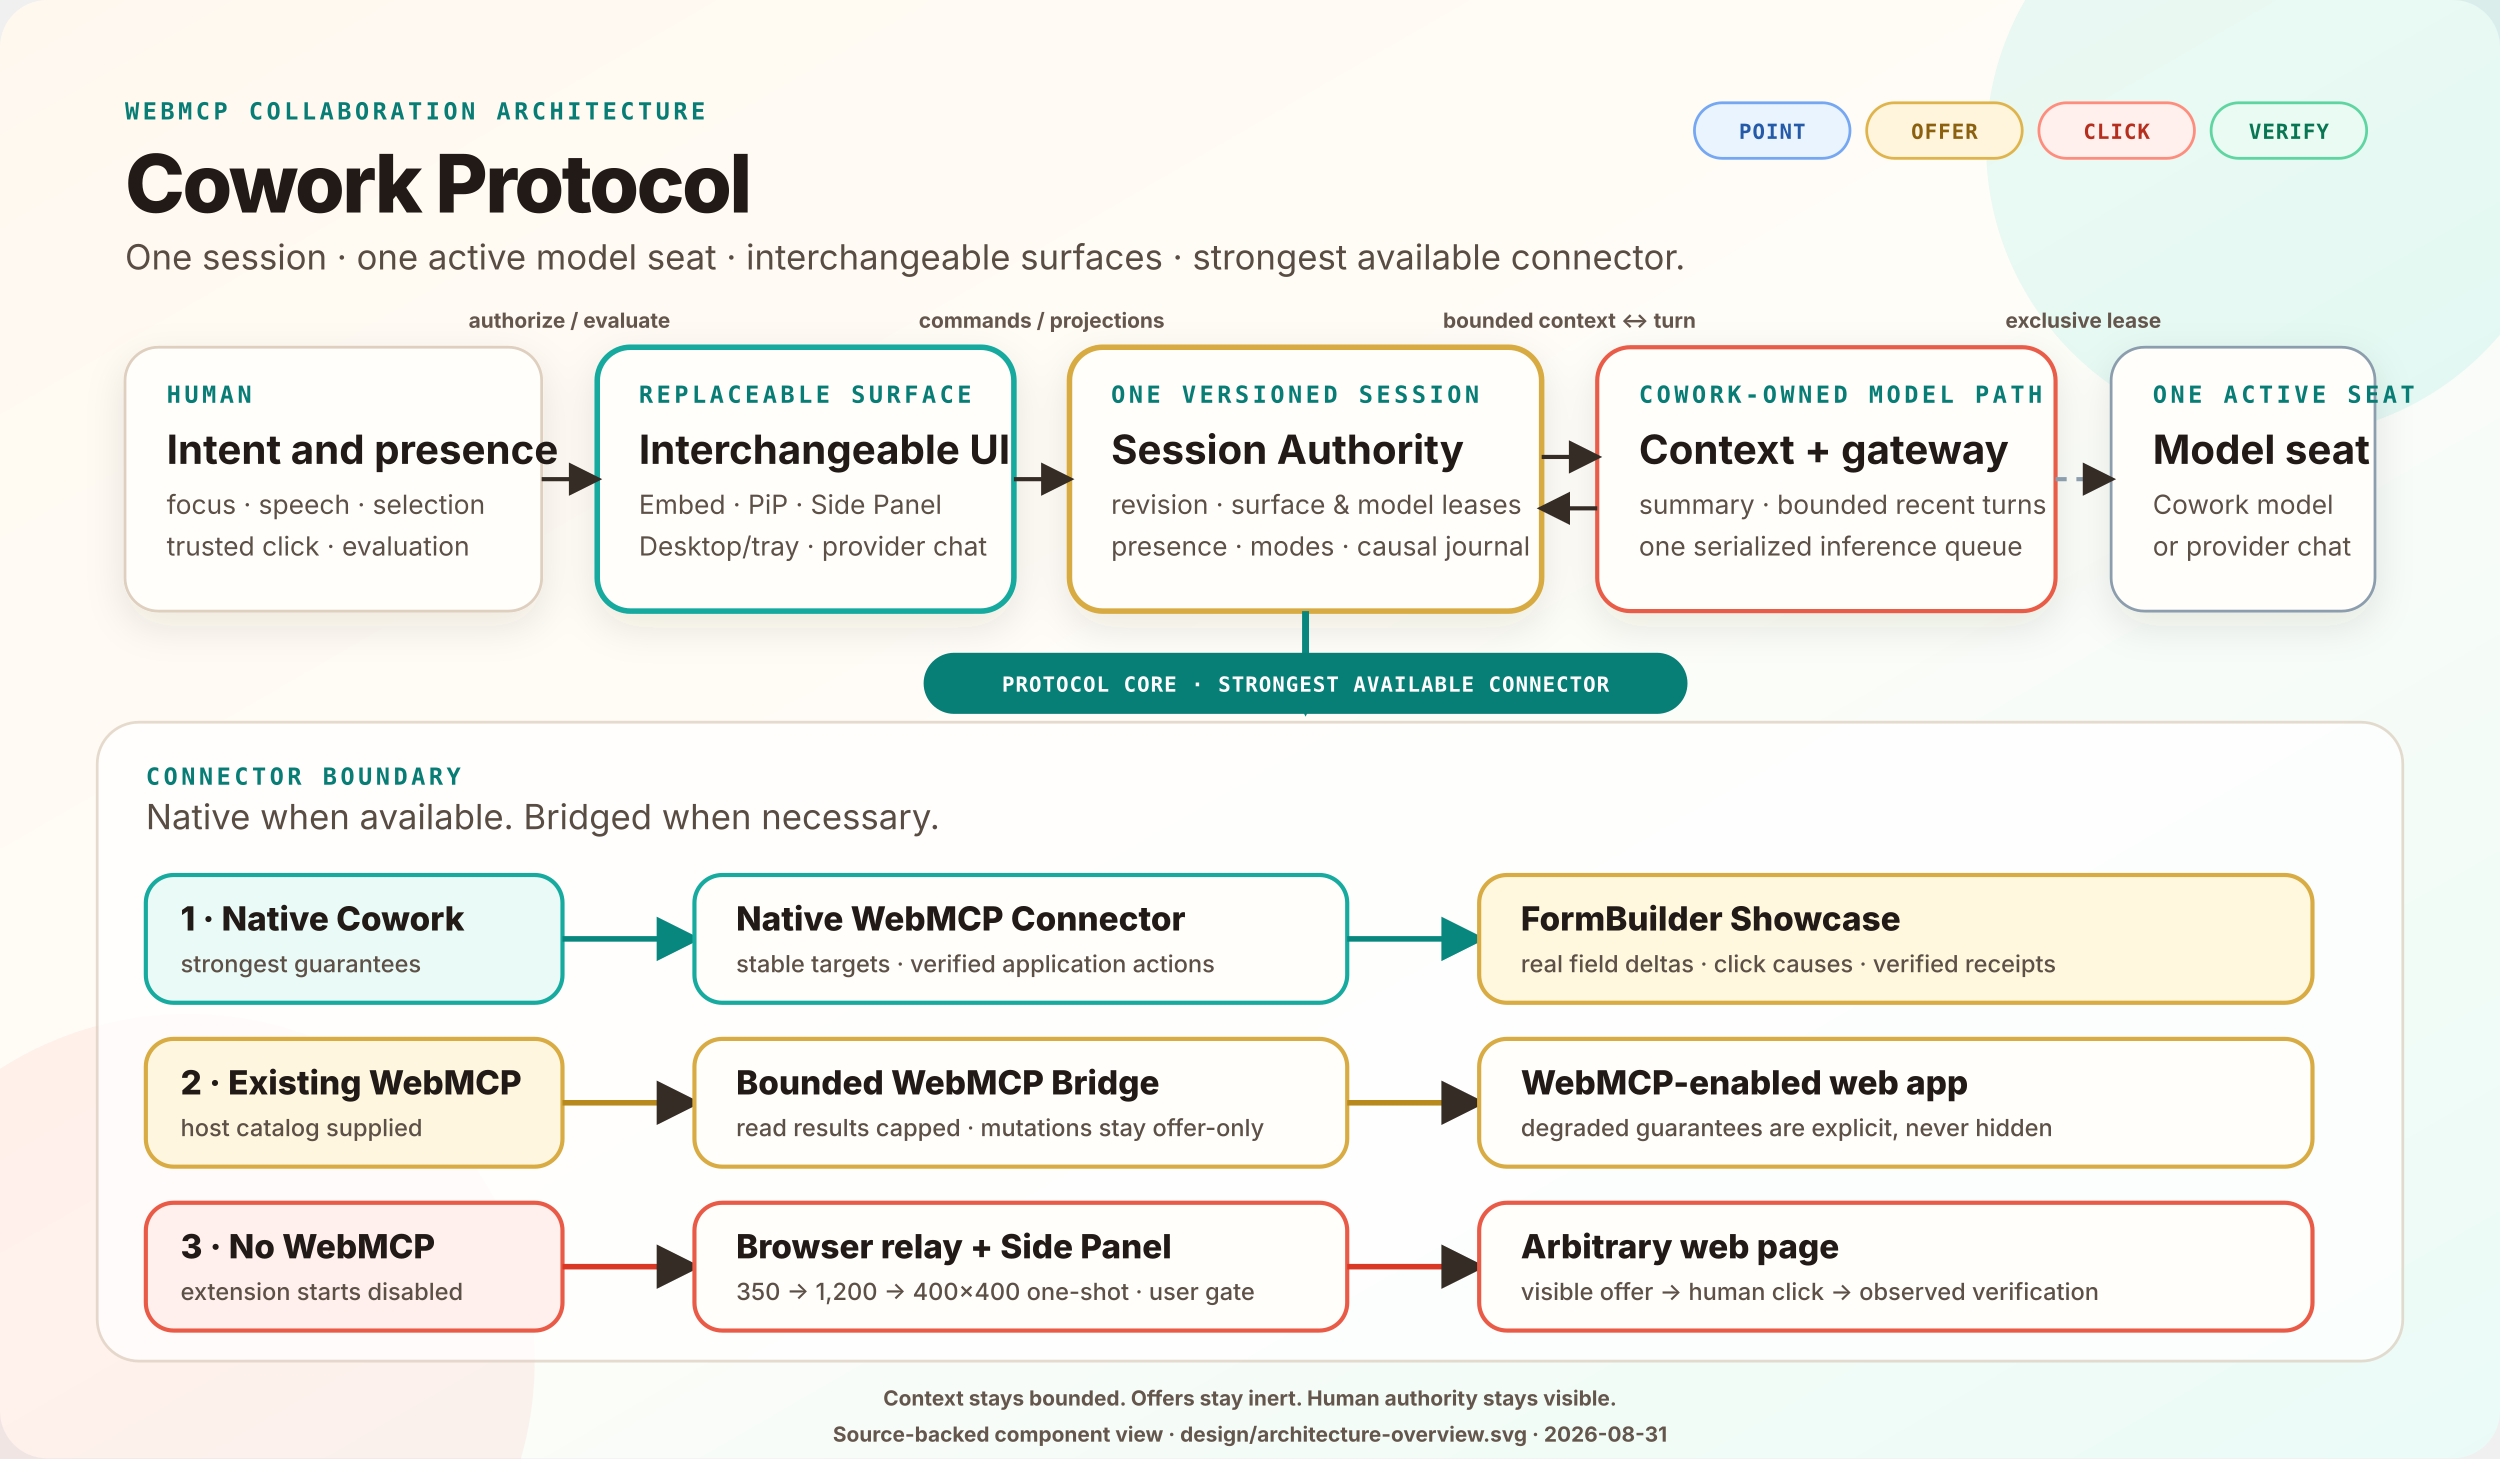
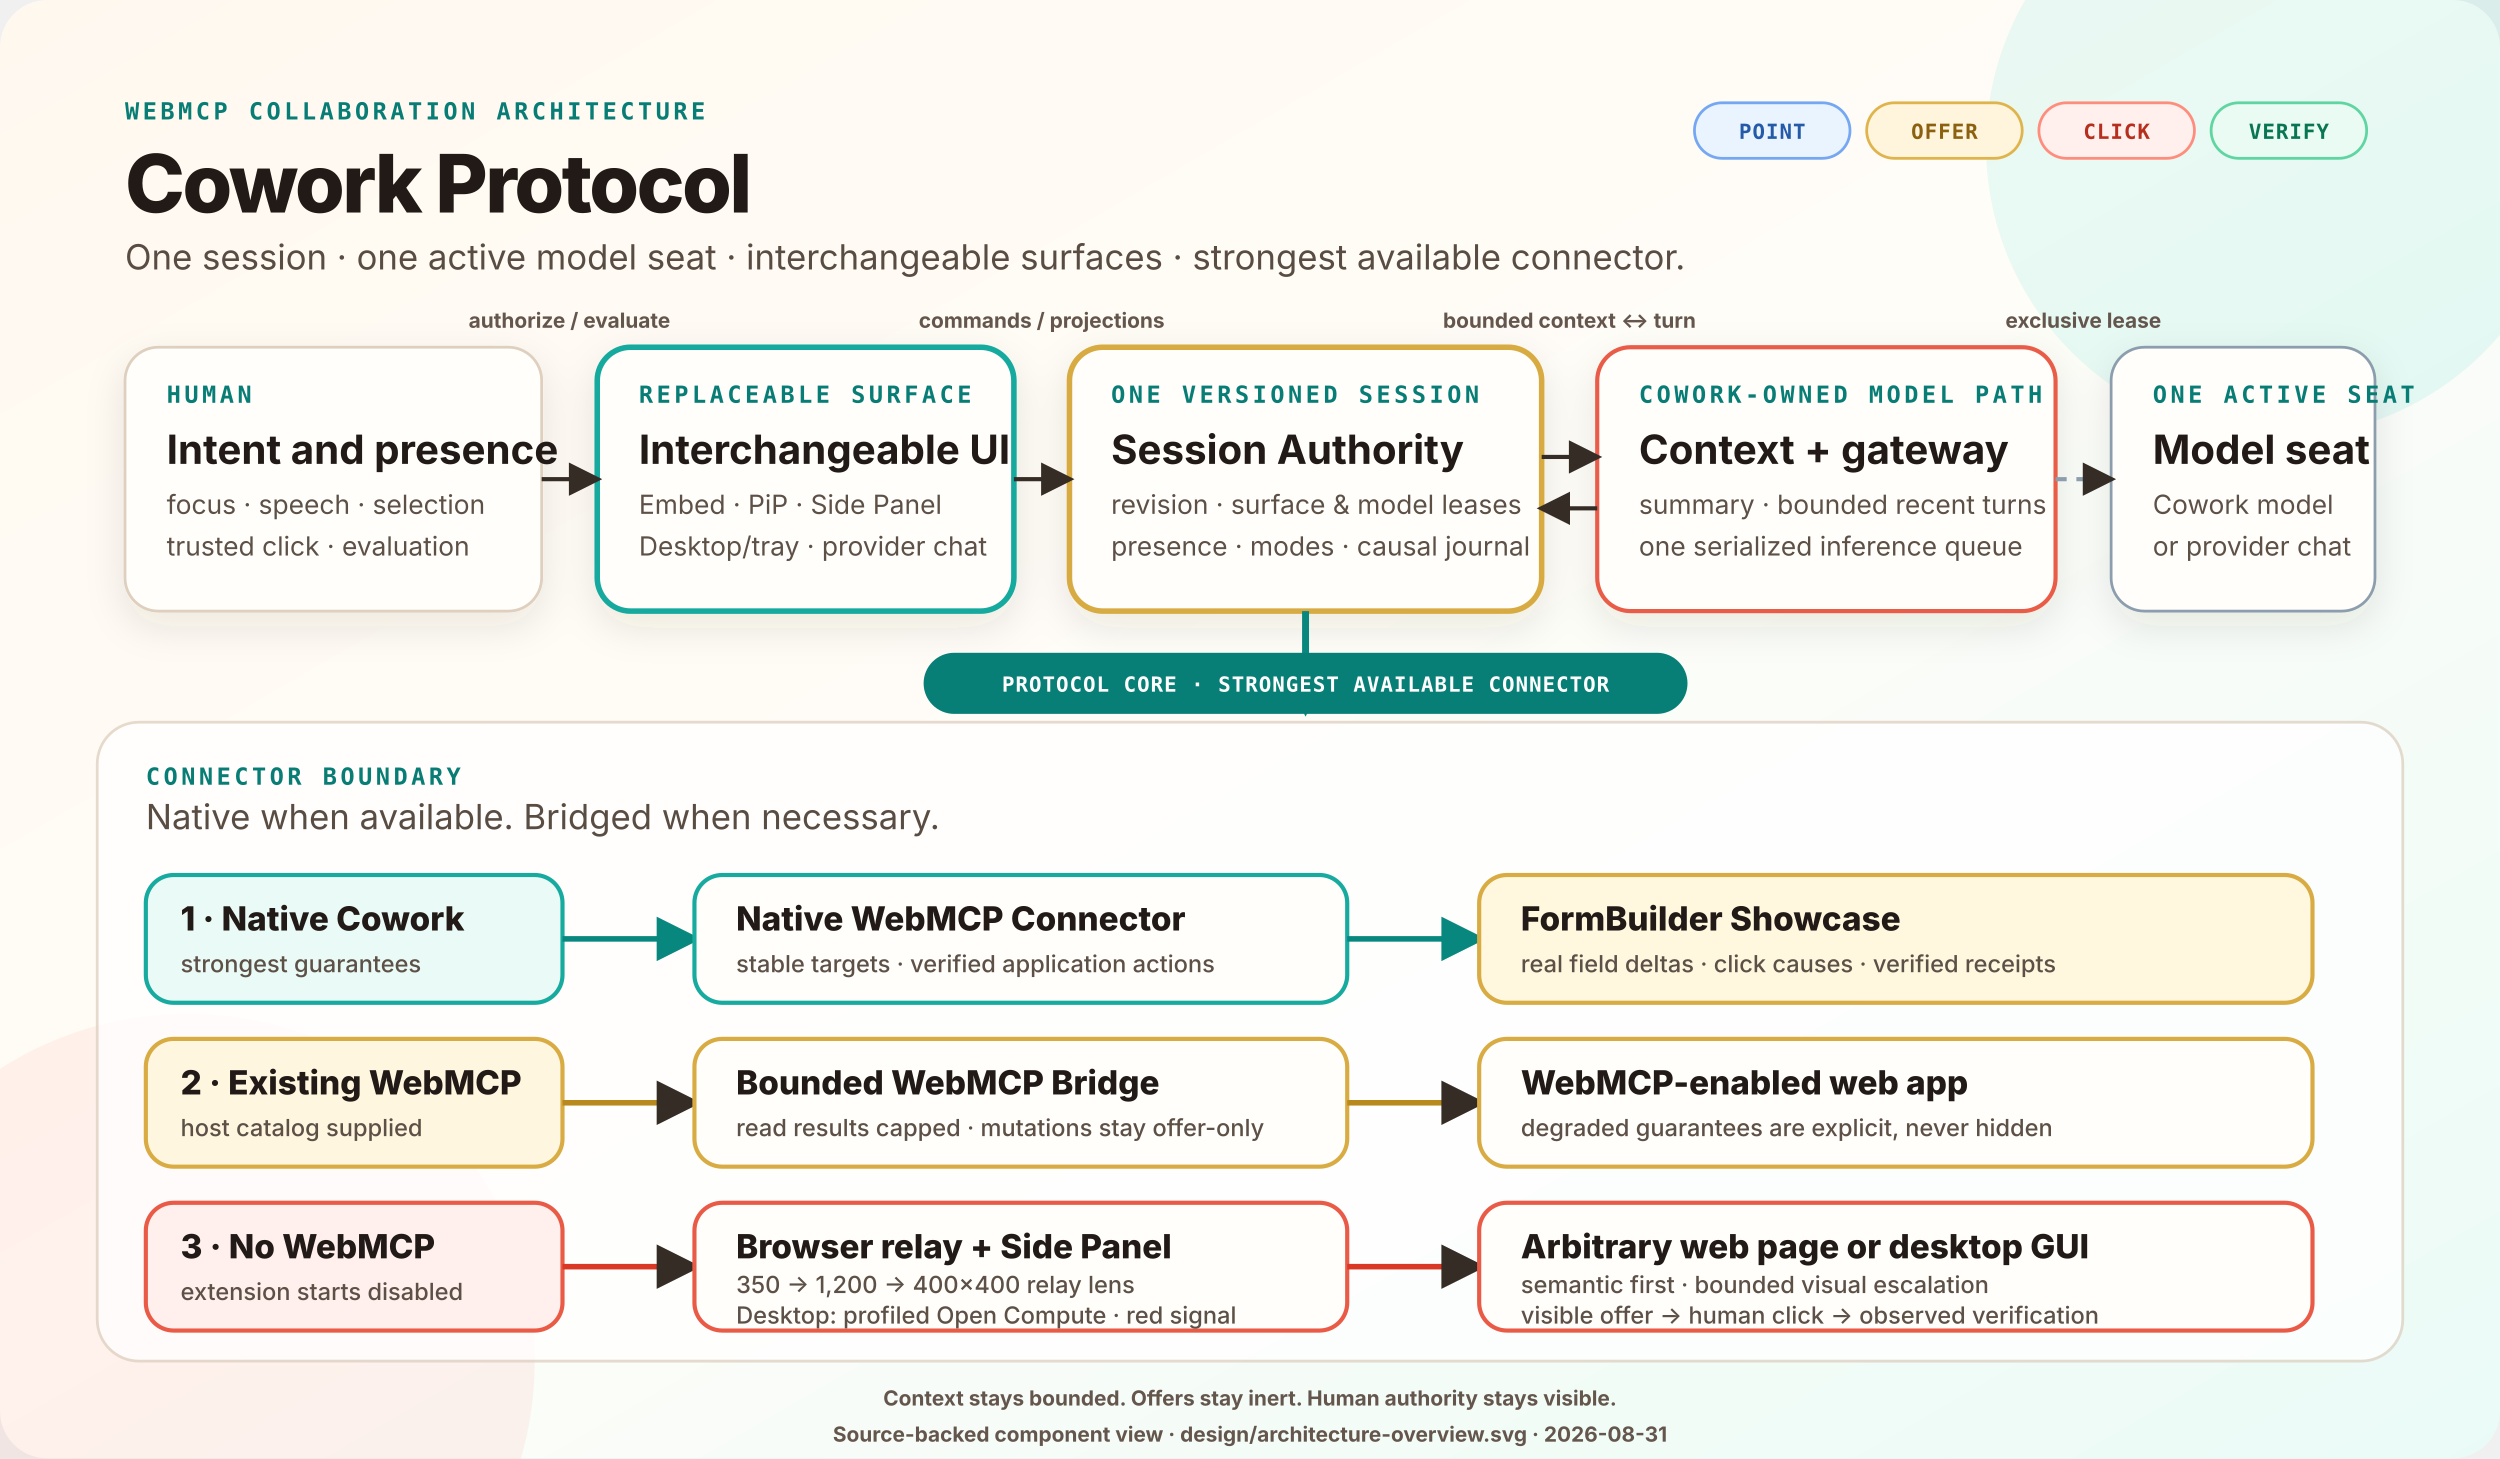
<svg xmlns="http://www.w3.org/2000/svg" width="1800" height="1050" viewBox="0 0 1800 1050" role="img" aria-labelledby="title description">
  <defs>
    <linearGradient id="background" x1="0" y1="0" x2="1" y2="1">
      <stop offset="0" stop-color="#fff8ef" />
      <stop offset="0.48" stop-color="#fffdf8" />
      <stop offset="1" stop-color="#eafbf7" />
    </linearGradient>
    <filter id="shadow" x="-20%" y="-20%" width="140%" height="150%">
      <feDropShadow dx="0" dy="10" stdDeviation="14" flood-color="#392b1f" flood-opacity="0.10" />
    </filter>
    <marker id="arrow-dark" viewBox="0 0 10 10" refX="8.5" refY="5" markerWidth="8" markerHeight="8" orient="auto-start-reverse">
      <path d="M 0 0 L 10 5 L 0 10 z" fill="#352c26" />
    </marker>
    <marker id="arrow-teal" viewBox="0 0 10 10" refX="8.5" refY="5" markerWidth="8" markerHeight="8" orient="auto-start-reverse">
      <path d="M 0 0 L 10 5 L 0 10 z" fill="#07877e" />
    </marker>
    <style>
      .title { font: 800 58px system-ui, -apple-system, "Segoe UI", sans-serif; fill: #211a16; letter-spacing: -1.8px; }
      .subtitle { font: 400 25px system-ui, -apple-system, "Segoe UI", sans-serif; fill: #584c43; }
      .eyebrow { font: 800 17px ui-monospace, "SFMono-Regular", Consolas, monospace; letter-spacing: 2.5px; fill: #087d75; }
      .card-title { font: 750 29px system-ui, -apple-system, "Segoe UI", sans-serif; fill: #211a16; }
      .card-copy { font: 400 19px system-ui, -apple-system, "Segoe UI", sans-serif; fill: #5d5047; }
      .lane-title { font: 800 24px system-ui, -apple-system, "Segoe UI", sans-serif; fill: #211a16; }
      .lane-copy { font: 500 17px system-ui, -apple-system, "Segoe UI", sans-serif; fill: #5d5047; }
      .chip { font: 800 15px ui-monospace, "SFMono-Regular", Consolas, monospace; letter-spacing: 0.7px; }
      .connector-label { font: 700 15px system-ui, -apple-system, "Segoe UI", sans-serif; fill: #64564c; }
    </style>
  </defs>
  <rect width="1800" height="1050" rx="34" fill="url(#background)" />
  <circle cx="1640" cy="105" r="210" fill="#23d2c1" opacity="0.10" />
  <circle cx="135" cy="980" r="250" fill="#ff6b57" opacity="0.08" />
  <text x="90" y="86" class="eyebrow">WEBMCP COLLABORATION ARCHITECTURE</text>
  <text x="90" y="153" class="title">Cowork Protocol</text>
  <text x="90" y="194" class="subtitle">One session · one active model seat · interchangeable surfaces · strongest available connector.</text>
  <g transform="translate(1220 74)">
    <rect x="0" y="0" width="112" height="40" rx="20" fill="#eaf4ff" stroke="#75a7f2" stroke-width="2" />
    <text x="56" y="26" text-anchor="middle" class="chip" fill="#245aa8">POINT</text>
    <rect x="124" y="0" width="112" height="40" rx="20" fill="#fff5dc" stroke="#e0b44d" stroke-width="2" />
    <text x="180" y="26" text-anchor="middle" class="chip" fill="#8b6110">OFFER</text>
    <rect x="248" y="0" width="112" height="40" rx="20" fill="#fff0ed" stroke="#ff8d7d" stroke-width="2" />
    <text x="304" y="26" text-anchor="middle" class="chip" fill="#b62f1e">CLICK</text>
    <rect x="372" y="0" width="112" height="40" rx="20" fill="#e9fbf2" stroke="#5fd5a2" stroke-width="2" />
    <text x="428" y="26" text-anchor="middle" class="chip" fill="#087653">VERIFY</text>
  </g>
  <g filter="url(#shadow)">
    <rect x="90" y="250" width="300" height="190" rx="24" fill="#fffefb" stroke="#decfbf" stroke-width="2" />
    <rect x="430" y="250" width="300" height="190" rx="24" fill="#fffefb" stroke="#17aa9f" stroke-width="4" />
    <rect x="770" y="250" width="340" height="190" rx="24" fill="#fffefb" stroke="#d8ab43" stroke-width="4" />
    <rect x="1150" y="250" width="330" height="190" rx="24" fill="#fffefb" stroke="#e95b47" stroke-width="3" />
    <rect x="1520" y="250" width="190" height="190" rx="24" fill="#fffefb" stroke="#8c9ead" stroke-width="2" />
  </g>
  <text x="120" y="290" class="eyebrow">HUMAN</text>
  <text x="120" y="334" class="card-title">Intent and presence</text>
  <text x="120" y="370" class="card-copy">focus · speech · selection</text>
  <text x="120" y="400" class="card-copy">trusted click · evaluation</text>
  <text x="460" y="290" class="eyebrow">REPLACEABLE SURFACE</text>
  <text x="460" y="334" class="card-title">Interchangeable UI</text>
  <text x="460" y="370" class="card-copy">Embed · PiP · Side Panel</text>
  <text x="460" y="400" class="card-copy">Desktop/tray · provider chat</text>
  <text x="800" y="290" class="eyebrow">ONE VERSIONED SESSION</text>
  <text x="800" y="334" class="card-title">Session Authority</text>
  <text x="800" y="370" class="card-copy">revision · surface &amp; model leases</text>
  <text x="800" y="400" class="card-copy">presence · modes · causal journal</text>
  <text x="1180" y="290" class="eyebrow">COWORK-OWNED MODEL PATH</text>
  <text x="1180" y="334" class="card-title">Context + gateway</text>
  <text x="1180" y="370" class="card-copy">summary · bounded recent turns</text>
  <text x="1180" y="400" class="card-copy">one serialized inference queue</text>
  <text x="1550" y="290" class="eyebrow">ONE ACTIVE SEAT</text>
  <text x="1550" y="334" class="card-title">Model seat</text>
  <text x="1550" y="370" class="card-copy">Cowork model</text>
  <text x="1550" y="400" class="card-copy">or provider chat</text>
  <path d="M390 345 H430" stroke="#352c26" stroke-width="3" marker-end="url(#arrow-dark)" />
  <text x="410" y="236" text-anchor="middle" class="connector-label">authorize / evaluate</text>
  <path d="M730 345 H770" stroke="#352c26" stroke-width="3" marker-end="url(#arrow-dark)" />
  <text x="750" y="236" text-anchor="middle" class="connector-label">commands / projections</text>
  <path d="M1110 329 H1150" stroke="#352c26" stroke-width="3" marker-end="url(#arrow-dark)" />
  <path d="M1150 366 H1110" stroke="#352c26" stroke-width="3" marker-end="url(#arrow-dark)" />
  <text x="1130" y="236" text-anchor="middle" class="connector-label">bounded context ↔ turn</text>
  <path d="M1480 345 H1520" stroke="#8c9ead" stroke-width="3" stroke-dasharray="8 7" marker-end="url(#arrow-dark)" />
  <text x="1500" y="236" text-anchor="middle" class="connector-label">exclusive lease</text>
  <path d="M940 440 V510" stroke="#07877e" stroke-width="5" marker-end="url(#arrow-teal)" />
  <rect x="665" y="470" width="550" height="44" rx="22" fill="#087f76" />
  <text x="940" y="498" text-anchor="middle" class="chip" fill="#ffffff">PROTOCOL CORE · STRONGEST AVAILABLE CONNECTOR</text>
  <rect x="70" y="520" width="1660" height="460" rx="30" fill="#ffffff" opacity="0.74" stroke="#ddcfbf" stroke-width="2" />
  <text x="105" y="565" class="eyebrow">CONNECTOR BOUNDARY</text>
  <text x="105" y="597" class="subtitle">Native when available. Bridged when necessary.</text>
  <rect x="105" y="630" width="300" height="92" rx="20" fill="#eafaf6" stroke="#17aa9f" stroke-width="3" />
  <text x="130" y="670" class="lane-title">1 · Native Cowork</text>
  <text x="130" y="700" class="lane-copy">strongest guarantees</text>
  <path d="M405 676 H500" stroke="#07877e" stroke-width="4" marker-end="url(#arrow-teal)" />
  <rect x="500" y="630" width="470" height="92" rx="20" fill="#fffefb" stroke="#17aa9f" stroke-width="3" />
  <text x="530" y="670" class="lane-title">Native WebMCP Connector</text>
  <text x="530" y="700" class="lane-copy">stable targets · verified application actions</text>
  <path d="M970 676 H1065" stroke="#07877e" stroke-width="4" marker-end="url(#arrow-teal)" />
  <rect x="1065" y="630" width="600" height="92" rx="20" fill="#fff8df" stroke="#d8ab43" stroke-width="3" />
  <text x="1095" y="670" class="lane-title">FormBuilder Showcase</text>
  <text x="1095" y="700" class="lane-copy">real field deltas · click causes · verified receipts</text>
  <rect x="105" y="748" width="300" height="92" rx="20" fill="#fff6df" stroke="#d8ab43" stroke-width="3" />
  <text x="130" y="788" class="lane-title">2 · Existing WebMCP</text>
  <text x="130" y="818" class="lane-copy">host catalog supplied</text>
  <path d="M405 794 H500" stroke="#b8891d" stroke-width="4" marker-end="url(#arrow-dark)" />
  <rect x="500" y="748" width="470" height="92" rx="20" fill="#fffefb" stroke="#d8ab43" stroke-width="3" />
  <text x="530" y="788" class="lane-title">Bounded WebMCP Bridge</text>
  <text x="530" y="818" class="lane-copy">read results capped · mutations stay offer-only</text>
  <path d="M970 794 H1065" stroke="#b8891d" stroke-width="4" marker-end="url(#arrow-dark)" />
  <rect x="1065" y="748" width="600" height="92" rx="20" fill="#fffefb" stroke="#d8ab43" stroke-width="3" />
  <text x="1095" y="788" class="lane-title">WebMCP-enabled web app</text>
  <text x="1095" y="818" class="lane-copy">degraded guarantees are explicit, never hidden</text>
  <rect x="105" y="866" width="300" height="92" rx="20" fill="#fff0ed" stroke="#e95b47" stroke-width="3" />
  <text x="130" y="906" class="lane-title">3 · No WebMCP</text>
  <text x="130" y="936" class="lane-copy">extension starts disabled</text>
  <path d="M405 912 H500" stroke="#da3824" stroke-width="4" marker-end="url(#arrow-dark)" />
  <rect x="500" y="866" width="470" height="92" rx="20" fill="#fffefb" stroke="#e95b47" stroke-width="3" />
  <text x="530" y="906" class="lane-title">Browser relay + Side Panel</text>
-   <text x="530" y="936" class="lane-copy">350 → 1,200 → 400×400 one-shot · user gate</text>
+   <text x="530" y="931" class="lane-copy">350 → 1,200 → 400×400 relay lens</text>
+   <text x="530" y="953" class="lane-copy">Desktop: profiled Open Compute · red signal</text>
  <path d="M970 912 H1065" stroke="#da3824" stroke-width="4" marker-end="url(#arrow-dark)" />
  <rect x="1065" y="866" width="600" height="92" rx="20" fill="#fffefb" stroke="#e95b47" stroke-width="3" />
-   <text x="1095" y="906" class="lane-title">Arbitrary web page</text>
-   <text x="1095" y="936" class="lane-copy">visible offer → human click → observed verification</text>
+   <text x="1095" y="906" class="lane-title">Arbitrary web page or desktop GUI</text>
+   <text x="1095" y="931" class="lane-copy">semantic first · bounded visual escalation</text>
+   <text x="1095" y="953" class="lane-copy">visible offer → human click → observed verification</text>
  <text x="900" y="1012" text-anchor="middle" class="connector-label">Context stays bounded. Offers stay inert. Human authority stays visible.</text>
  <text x="900" y="1038" text-anchor="middle" class="connector-label">Source-backed component view · design/architecture-overview.svg · 2026-08-31</text>
</svg>
